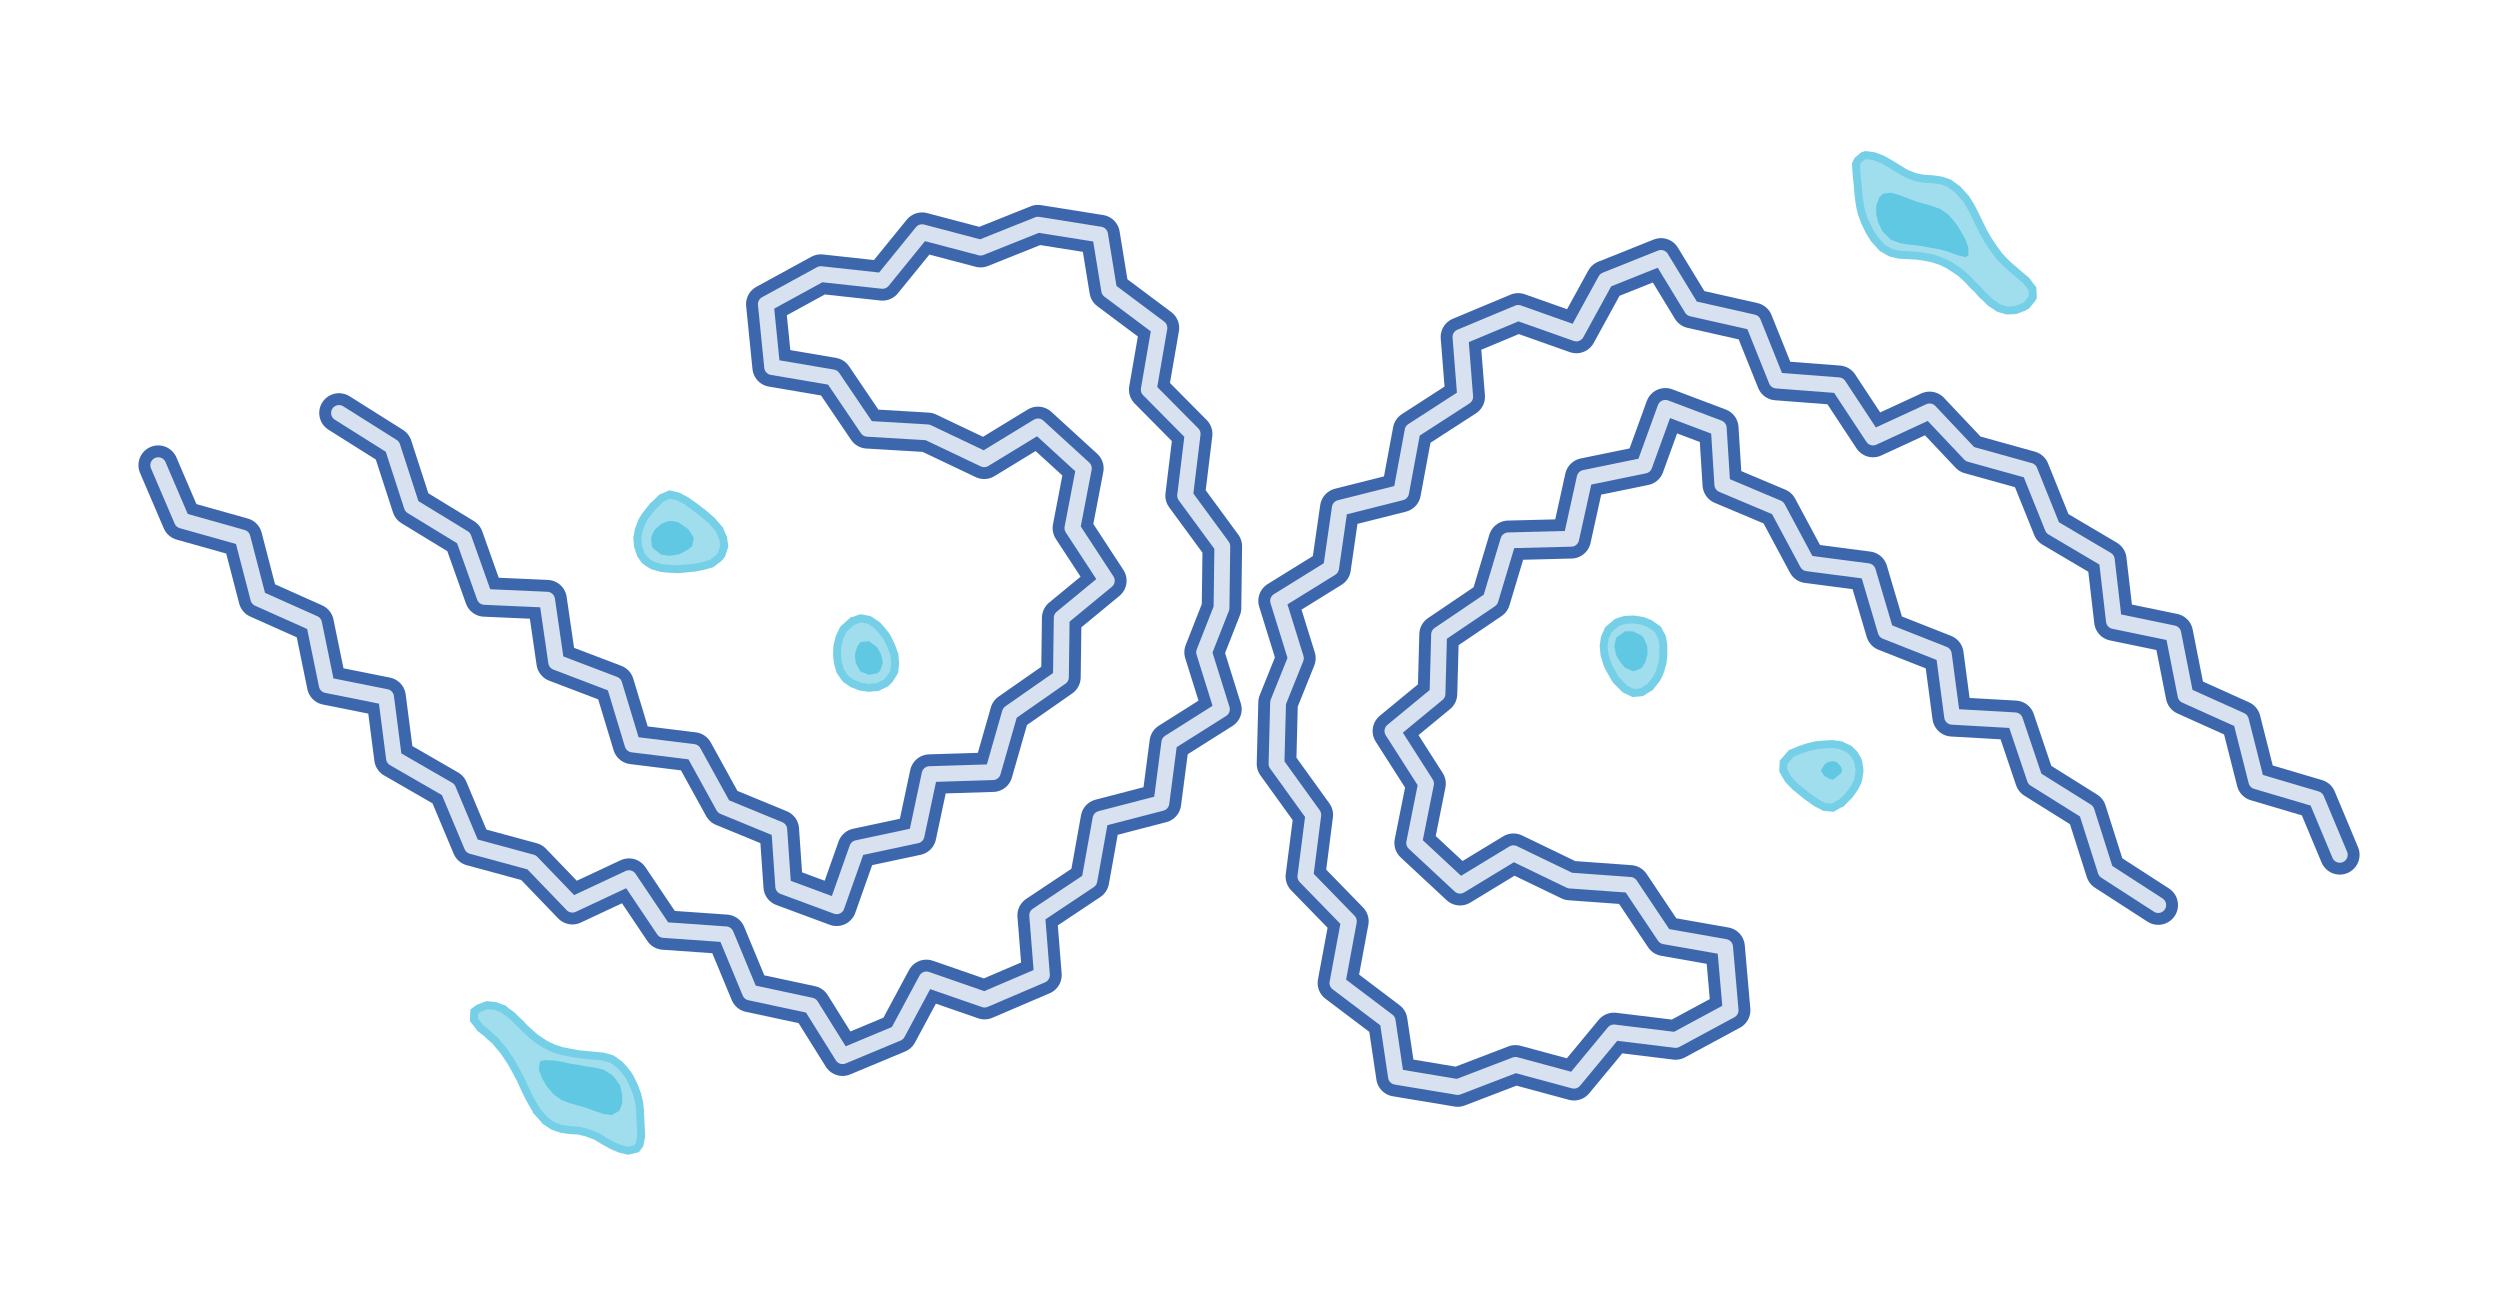
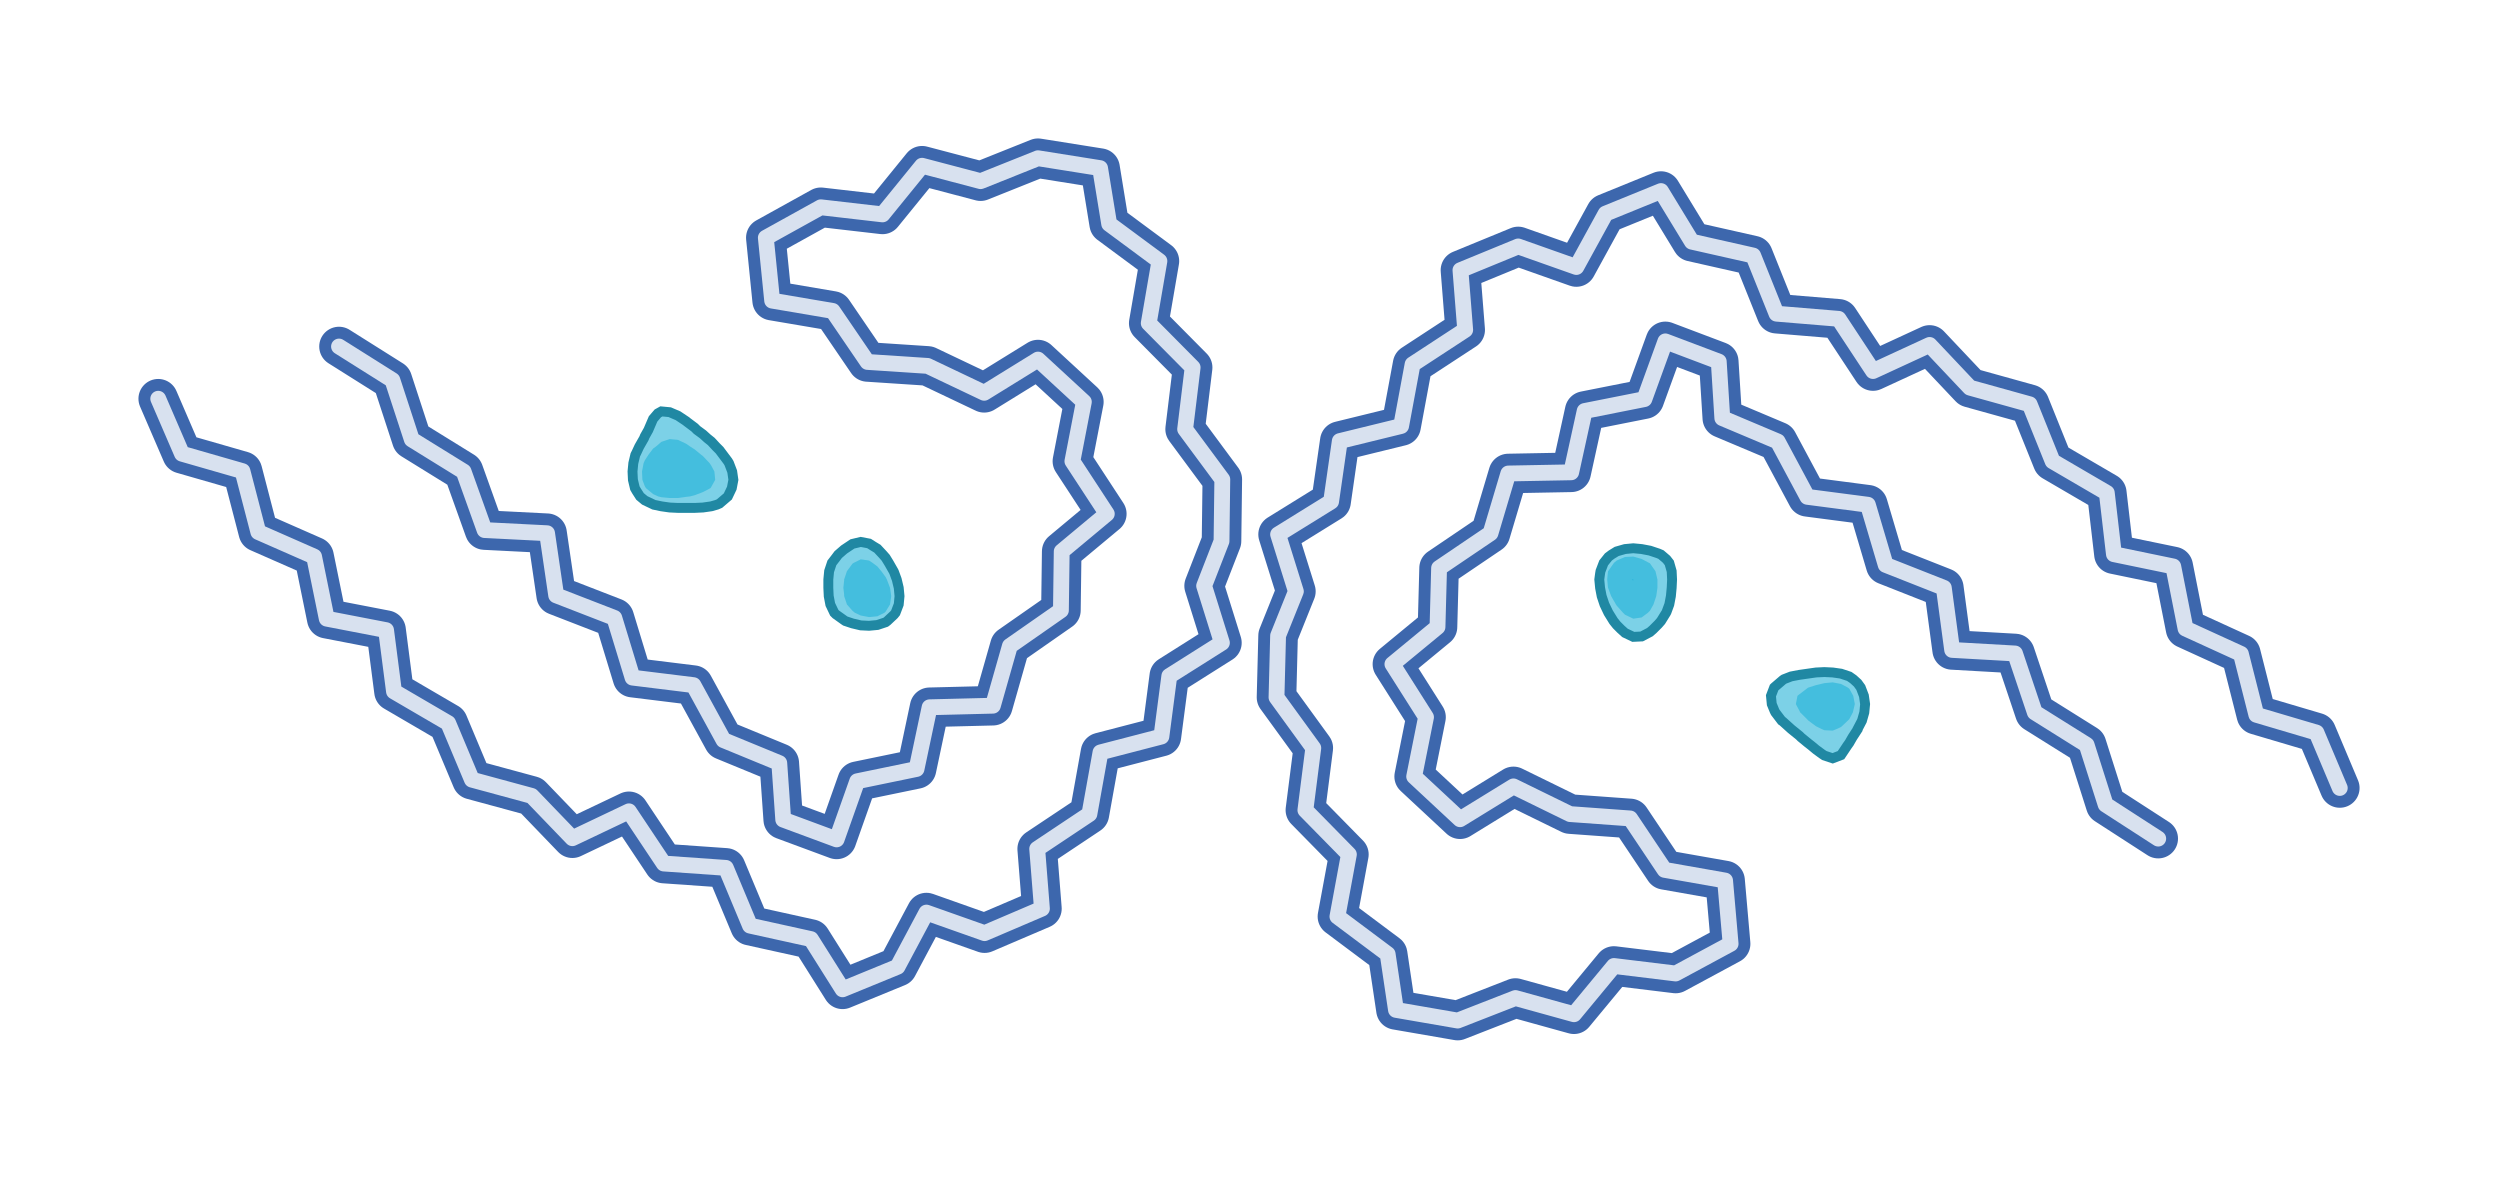
- <svg xmlns="http://www.w3.org/2000/svg" width="63.2" height="33.2" viewBox="0 0 63.2 33.2">
+ <svg xmlns="http://www.w3.org/2000/svg" width="63.2" height="29.8" viewBox="0 0 63.2 29.8">
  <g id="5O3L" data-chains="E+F">
-     <path class="density" d="M12.10,25.93 L11.98,25.78 L11.99,25.57 L12.10,25.49 L12.31,25.41 L12.52,25.43 L12.73,25.51 L12.80,25.57 L12.94,25.67 L13.05,25.78 L13.15,25.87 L13.26,25.99 L13.36,26.08 L13.49,26.20 L13.57,26.26 L13.78,26.40 L13.80,26.41 L13.99,26.50 L14.20,26.57 L14.41,26.61 L14.46,26.62 L14.62,26.65 L14.83,26.67 L15.04,26.69 L15.25,26.71 L15.46,26.77 L15.55,26.83 L15.67,26.92 L15.78,27.04 L15.88,27.17 L15.93,27.25 L16.03,27.46 L16.09,27.62 L16.11,27.67 L16.16,27.88 L16.18,28.09 L16.19,28.30 L16.20,28.51 L16.21,28.72 L16.17,28.93 L16.09,29.04 L15.88,29.09 L15.67,29.04 L15.46,28.95 L15.43,28.93 L15.25,28.83 L15.07,28.72 L15.04,28.71 L14.83,28.63 L14.62,28.58 L14.41,28.57 L14.20,28.54 L14.11,28.51 L13.99,28.47 L13.78,28.33 L13.76,28.30 L13.57,28.09 L13.57,28.08 L13.45,27.88 L13.36,27.71 L13.34,27.67 L13.24,27.46 L13.15,27.26 L13.14,27.25 L13.03,27.04 L12.94,26.88 L12.91,26.83 L12.77,26.62 L12.73,26.56 L12.60,26.41 L12.52,26.31 L12.39,26.20 L12.31,26.12 L12.14,25.99 L12.10,25.93 Z M16.30,14.16 L16.20,14.02 L16.13,13.81 L16.11,13.60 L16.15,13.39 L16.23,13.18 L16.30,13.06 L16.37,12.97 L16.51,12.79 L16.55,12.76 L16.72,12.59 L16.82,12.55 L16.93,12.50 L17.14,12.55 L17.14,12.55 L17.35,12.66 L17.49,12.76 L17.56,12.81 L17.77,12.97 L17.77,12.97 L17.98,13.15 L18.01,13.18 L18.19,13.39 L18.19,13.40 L18.28,13.60 L18.31,13.81 L18.24,14.02 L18.19,14.09 L18.01,14.23 L17.98,14.25 L17.77,14.31 L17.56,14.35 L17.35,14.37 L17.14,14.39 L16.93,14.38 L16.72,14.36 L16.51,14.30 L16.39,14.23 L16.30,14.16 Z M21.34,17.11 L21.24,16.96 L21.18,16.75 L21.16,16.54 L21.17,16.33 L21.22,16.12 L21.32,15.91 L21.34,15.89 L21.55,15.70 L21.56,15.70 L21.76,15.63 L21.97,15.67 L22.02,15.70 L22.18,15.81 L22.27,15.91 L22.39,16.06 L22.43,16.12 L22.53,16.33 L22.60,16.52 L22.61,16.54 L22.63,16.75 L22.61,16.96 L22.60,16.99 L22.49,17.17 L22.39,17.27 L22.18,17.37 L22.04,17.38 L21.97,17.39 L21.91,17.38 L21.76,17.36 L21.55,17.28 L21.39,17.17 L21.34,17.11 Z M40.66,16.85 L40.62,16.75 L40.56,16.54 L40.54,16.33 L40.57,16.12 L40.66,15.92 L40.67,15.91 L40.87,15.74 L40.98,15.70 L41.08,15.67 L41.29,15.66 L41.50,15.69 L41.54,15.70 L41.71,15.77 L41.91,15.91 L41.92,15.93 L42.02,16.12 L42.05,16.33 L42.05,16.54 L42.03,16.75 L41.97,16.96 L41.92,17.08 L41.87,17.17 L41.71,17.37 L41.69,17.38 L41.50,17.50 L41.29,17.52 L41.08,17.42 L41.04,17.38 L40.87,17.21 L40.84,17.17 L40.72,16.96 L40.66,16.85 Z M45.28,19.78 L45.20,19.69 L45.08,19.48 L45.09,19.27 L45.27,19.06 L45.28,19.05 L45.49,18.96 L45.70,18.89 L45.86,18.85 L45.91,18.84 L46.12,18.82 L46.33,18.81 L46.54,18.84 L46.56,18.85 L46.75,18.94 L46.87,19.06 L46.96,19.21 L46.98,19.27 L47.01,19.48 L46.98,19.69 L46.96,19.76 L46.89,19.90 L46.75,20.10 L46.74,20.11 L46.54,20.31 L46.50,20.32 L46.33,20.42 L46.12,20.40 L45.97,20.32 L45.91,20.29 L45.70,20.14 L45.66,20.11 L45.49,19.97 L45.40,19.90 L45.28,19.78 Z M46.96,4.63 L46.95,4.57 L46.93,4.36 L46.92,4.15 L46.96,4.06 L47.10,3.94 L47.17,3.92 L47.32,3.94 L47.38,3.95 L47.59,4.03 L47.80,4.15 L47.80,4.15 L48.01,4.28 L48.14,4.36 L48.22,4.40 L48.43,4.48 L48.64,4.52 L48.85,4.53 L49.06,4.56 L49.10,4.57 L49.27,4.63 L49.48,4.78 L49.48,4.78 L49.67,4.99 L49.69,5.01 L49.81,5.20 L49.90,5.37 L49.92,5.41 L50.02,5.62 L50.11,5.80 L50.12,5.83 L50.24,6.04 L50.32,6.16 L50.38,6.25 L50.53,6.46 L50.53,6.46 L50.73,6.67 L50.74,6.68 L50.95,6.86 L50.97,6.88 L51.16,7.04 L51.22,7.09 L51.37,7.29 L51.38,7.30 L51.39,7.51 L51.37,7.55 L51.23,7.72 L51.16,7.76 L50.95,7.84 L50.74,7.85 L50.53,7.79 L50.43,7.72 L50.32,7.65 L50.18,7.51 L50.11,7.45 L49.98,7.30 L49.90,7.23 L49.77,7.09 L49.69,7.01 L49.54,6.88 L49.48,6.84 L49.27,6.70 L49.21,6.67 L49.06,6.60 L48.85,6.53 L48.64,6.49 L48.43,6.46 L48.38,6.46 L48.22,6.45 L48.01,6.44 L47.80,6.39 L47.59,6.27 L47.57,6.25 L47.38,6.04 L47.38,6.04 L47.25,5.83 L47.17,5.66 L47.15,5.62 L47.07,5.41 L47.02,5.20 L46.99,4.99 L46.97,4.78 L46.96,4.63 Z" fill="#a0deee" fill-rule="evenodd" stroke="#75cfe6" stroke-width="0.2" />
-     <path class="density" d="M13.78,27.39 L13.70,27.25 L13.62,27.04 L13.65,26.83 L13.78,26.80 L13.99,26.81 L14.13,26.83 L14.20,26.84 L14.41,26.89 L14.62,26.92 L14.83,26.96 L15.04,26.99 L15.25,27.04 L15.26,27.04 L15.46,27.17 L15.54,27.25 L15.67,27.43 L15.68,27.46 L15.73,27.67 L15.73,27.88 L15.67,28.06 L15.64,28.09 L15.46,28.19 L15.25,28.16 L15.05,28.09 L15.04,28.09 L14.83,28.01 L14.62,27.95 L14.41,27.89 L14.38,27.88 L14.20,27.81 L14.00,27.67 L13.99,27.66 L13.82,27.46 L13.78,27.39 Z M16.51,13.86 L16.48,13.81 L16.46,13.60 L16.51,13.46 L16.55,13.39 L16.72,13.24 L16.88,13.18 L16.93,13.17 L17.03,13.18 L17.14,13.20 L17.35,13.34 L17.41,13.39 L17.54,13.60 L17.50,13.81 L17.35,13.92 L17.15,14.02 L17.14,14.02 L16.93,14.05 L16.72,14.02 L16.71,14.02 L16.51,13.86 Z M21.76,16.98 L21.74,16.96 L21.63,16.75 L21.61,16.54 L21.68,16.33 L21.76,16.23 L21.97,16.21 L22.13,16.33 L22.18,16.37 L22.27,16.54 L22.32,16.75 L22.25,16.96 L22.18,17.02 L21.97,17.06 L21.76,16.98 Z M40.87,16.59 L40.85,16.54 L40.81,16.33 L40.86,16.12 L40.87,16.11 L41.08,15.96 L41.29,15.96 L41.50,16.07 L41.55,16.12 L41.64,16.33 L41.65,16.54 L41.59,16.75 L41.50,16.89 L41.33,16.96 L41.29,16.97 L41.26,16.96 L41.08,16.88 L40.97,16.75 L40.87,16.59 Z M46.12,19.62 L46.03,19.48 L46.12,19.33 L46.20,19.27 L46.33,19.24 L46.44,19.27 L46.54,19.38 L46.57,19.48 L46.54,19.55 L46.37,19.69 L46.33,19.71 L46.25,19.69 L46.12,19.62 Z M47.59,5.85 L47.58,5.83 L47.48,5.62 L47.43,5.41 L47.43,5.20 L47.51,4.99 L47.59,4.90 L47.80,4.87 L48.01,4.93 L48.17,4.99 L48.22,5.01 L48.43,5.09 L48.64,5.15 L48.83,5.20 L48.85,5.21 L49.06,5.29 L49.23,5.41 L49.27,5.44 L49.42,5.62 L49.48,5.70 L49.56,5.83 L49.68,6.04 L49.69,6.07 L49.76,6.25 L49.76,6.46 L49.69,6.50 L49.51,6.46 L49.48,6.45 L49.27,6.37 L49.06,6.31 L48.85,6.27 L48.73,6.25 L48.64,6.23 L48.43,6.20 L48.22,6.18 L48.01,6.14 L47.80,6.06 L47.78,6.04 L47.59,5.85 Z" fill="#60c8e2" fill-rule="evenodd" />
-     <polyline points="4.00,11.76 4.60,13.16 6.13,13.59 6.53,15.13 7.94,15.76 8.26,17.32 9.76,17.62 9.96,19.17 11.33,19.96 11.93,21.39 13.44,21.80 14.47,22.87 15.90,22.20 16.78,23.51 18.35,23.62 18.96,25.09 20.50,25.42 21.30,26.70 22.69,26.12 23.42,24.76 24.89,25.27 26.34,24.65 26.22,23.14 27.54,22.26 27.82,20.70 29.36,20.30 29.56,18.77 30.89,17.93 30.44,16.49 30.88,15.37 30.90,13.81 29.96,12.53 30.15,10.97 29.04,9.85 29.31,8.29 28.04,7.34 27.81,5.93 26.24,5.68 24.79,6.26 23.31,5.87 22.31,7.10 20.75,6.93 19.36,7.69 19.52,9.28 21.05,9.54 21.93,10.84 23.45,10.93 24.88,11.61 26.24,10.78 27.40,11.84 27.11,13.35 27.98,14.68 26.84,15.62 26.82,17.12 25.53,18.02 25.10,19.52 23.50,19.57 23.17,21.12 21.67,21.44 21.15,22.91 19.80,22.41 19.70,20.97 18.29,20.39 17.53,19.01 15.99,18.82 15.53,17.30 14.06,16.74 13.83,15.16 12.25,15.09 11.72,13.60 10.41,12.80 9.92,11.29 8.57,10.44" fill="none" stroke="#3d67ad" stroke-width="1.00" stroke-linejoin="round" stroke-linecap="round" />
-     <polyline points="59.15,21.61 58.56,20.20 57.04,19.75 56.65,18.21 55.25,17.58 54.94,16.01 53.44,15.70 53.26,14.15 51.89,13.34 51.31,11.90 49.80,11.48 48.78,10.40 47.35,11.06 46.48,9.74 44.91,9.62 44.32,8.15 42.77,7.80 41.99,6.52 40.59,7.08 39.85,8.43 38.38,7.91 36.92,8.52 37.04,10.03 35.71,10.89 35.42,12.45 33.87,12.84 33.65,14.36 32.31,15.19 32.76,16.64 32.31,17.76 32.27,19.31 33.20,20.60 33.00,22.16 34.10,23.29 33.81,24.85 35.08,25.81 35.29,27.22 36.85,27.48 38.31,26.92 39.79,27.32 40.80,26.10 42.36,26.29 43.75,25.54 43.61,23.94 42.08,23.67 41.21,22.37 39.69,22.26 38.26,21.57 36.91,22.39 35.75,21.31 36.05,19.81 35.20,18.48 36.34,17.54 36.38,16.04 37.68,15.16 38.13,13.66 39.72,13.62 40.06,12.08 41.57,11.77 42.10,10.31 43.45,10.82 43.54,12.25 44.94,12.84 45.69,14.24 47.22,14.44 47.67,15.96 49.14,16.54 49.35,18.12 50.94,18.21 51.44,19.69 52.75,20.51 53.23,22.02 54.56,22.88" fill="none" stroke="#3d67ad" stroke-width="1.00" stroke-linejoin="round" stroke-linecap="round" />
-     <polyline points="4.00,11.76 4.60,13.16 6.13,13.59 6.53,15.13 7.94,15.76 8.26,17.32 9.76,17.62 9.96,19.17 11.33,19.96 11.93,21.39 13.44,21.80 14.47,22.87 15.90,22.20 16.78,23.51 18.35,23.62 18.96,25.09 20.50,25.42 21.30,26.70 22.69,26.12 23.42,24.76 24.89,25.27 26.34,24.65 26.22,23.14 27.54,22.26 27.82,20.70 29.36,20.30 29.56,18.77 30.89,17.93 30.44,16.49 30.88,15.37 30.90,13.81 29.96,12.53 30.15,10.97 29.04,9.85 29.31,8.29 28.04,7.34 27.81,5.93 26.24,5.68 24.79,6.26 23.31,5.87 22.31,7.10 20.75,6.93 19.36,7.69 19.52,9.28 21.05,9.54 21.93,10.84 23.45,10.93 24.88,11.61 26.24,10.78 27.40,11.84 27.11,13.35 27.98,14.68 26.84,15.62 26.82,17.12 25.53,18.02 25.10,19.52 23.50,19.57 23.17,21.12 21.67,21.44 21.15,22.91 19.80,22.41 19.70,20.97 18.29,20.39 17.53,19.01 15.99,18.82 15.53,17.30 14.06,16.74 13.83,15.16 12.25,15.09 11.72,13.60 10.41,12.80 9.92,11.29 8.57,10.44" fill="none" stroke="#d8e1ef" stroke-width="0.40" stroke-linejoin="round" stroke-linecap="round" />
-     <polyline points="59.15,21.61 58.56,20.20 57.04,19.75 56.65,18.21 55.25,17.58 54.94,16.01 53.44,15.70 53.26,14.15 51.89,13.34 51.31,11.90 49.80,11.48 48.78,10.40 47.35,11.06 46.48,9.74 44.91,9.62 44.32,8.15 42.77,7.80 41.99,6.52 40.59,7.08 39.85,8.43 38.38,7.91 36.92,8.52 37.04,10.03 35.71,10.89 35.42,12.45 33.87,12.84 33.65,14.36 32.31,15.19 32.76,16.64 32.31,17.76 32.27,19.31 33.20,20.60 33.00,22.16 34.10,23.29 33.81,24.85 35.08,25.81 35.29,27.22 36.85,27.48 38.31,26.92 39.79,27.32 40.80,26.10 42.36,26.29 43.75,25.54 43.61,23.94 42.08,23.67 41.21,22.37 39.69,22.26 38.26,21.57 36.91,22.39 35.75,21.31 36.05,19.81 35.20,18.48 36.34,17.54 36.38,16.04 37.68,15.16 38.13,13.66 39.72,13.62 40.06,12.08 41.57,11.77 42.10,10.31 43.45,10.82 43.54,12.25 44.94,12.84 45.69,14.24 47.22,14.44 47.67,15.96 49.14,16.54 49.35,18.12 50.94,18.21 51.44,19.69 52.75,20.51 53.23,22.02 54.56,22.88" fill="none" stroke="#d8e1ef" stroke-width="0.40" stroke-linejoin="round" stroke-linecap="round" />
+     <path class="density" d="M16.09,12.41 L16.05,12.34 L16.00,12.13 L15.99,11.92 L16.01,11.71 L16.06,11.50 L16.09,11.44 L16.16,11.29 L16.28,11.08 L16.30,11.03 L16.39,10.87 L16.48,10.66 L16.51,10.59 L16.63,10.45 L16.72,10.40 L16.93,10.42 L17.00,10.45 L17.14,10.51 L17.35,10.65 L17.36,10.66 L17.56,10.81 L17.62,10.87 L17.77,10.98 L17.88,11.08 L17.98,11.16 L18.10,11.29 L18.19,11.38 L18.28,11.50 L18.40,11.66 L18.43,11.71 L18.51,11.92 L18.54,12.13 L18.50,12.34 L18.40,12.55 L18.40,12.55 L18.19,12.73 L18.12,12.76 L17.98,12.80 L17.77,12.83 L17.56,12.84 L17.35,12.84 L17.14,12.84 L16.93,12.83 L16.72,12.80 L16.53,12.76 L16.51,12.75 L16.30,12.65 L16.18,12.55 L16.09,12.41 Z M21.13,15.53 L21.09,15.49 L20.99,15.28 L20.95,15.07 L20.94,14.86 L20.94,14.65 L20.96,14.44 L21.03,14.23 L21.13,14.10 L21.19,14.02 L21.34,13.89 L21.46,13.81 L21.55,13.75 L21.76,13.70 L21.97,13.74 L22.08,13.81 L22.18,13.87 L22.32,14.02 L22.39,14.10 L22.47,14.23 L22.59,14.44 L22.60,14.46 L22.67,14.65 L22.72,14.86 L22.74,15.07 L22.72,15.28 L22.64,15.49 L22.60,15.54 L22.43,15.70 L22.39,15.73 L22.18,15.80 L21.97,15.82 L21.76,15.81 L21.55,15.76 L21.37,15.70 L21.34,15.68 L21.13,15.53 Z M40.45,14.86 L40.45,14.86 L40.43,14.65 L40.45,14.50 L40.46,14.44 L40.54,14.23 L40.66,14.08 L40.74,14.02 L40.87,13.94 L41.08,13.88 L41.29,13.86 L41.50,13.88 L41.71,13.92 L41.92,13.99 L41.99,14.02 L42.13,14.14 L42.20,14.23 L42.26,14.44 L42.27,14.65 L42.26,14.86 L42.24,15.07 L42.20,15.28 L42.13,15.47 L42.12,15.49 L41.99,15.70 L41.92,15.78 L41.79,15.91 L41.71,15.98 L41.50,16.09 L41.29,16.10 L41.08,16.00 L40.98,15.91 L40.87,15.80 L40.79,15.70 L40.66,15.49 L40.66,15.49 L40.56,15.28 L40.49,15.07 L40.45,14.86 Z M44.86,17.97 L44.79,17.80 L44.77,17.59 L44.85,17.38 L44.86,17.37 L45.07,17.19 L45.10,17.17 L45.28,17.10 L45.49,17.06 L45.70,17.03 L45.91,17.00 L46.12,16.99 L46.33,17.00 L46.54,17.03 L46.75,17.10 L46.85,17.17 L46.96,17.27 L47.04,17.38 L47.12,17.59 L47.15,17.80 L47.13,18.01 L47.07,18.22 L46.96,18.43 L46.96,18.44 L46.83,18.64 L46.75,18.78 L46.70,18.85 L46.56,19.06 L46.54,19.09 L46.33,19.17 L46.12,19.10 L46.06,19.06 L45.91,18.95 L45.79,18.85 L45.70,18.78 L45.53,18.64 L45.49,18.60 L45.28,18.43 L45.28,18.43 L45.07,18.24 L45.04,18.22 L44.88,18.01 L44.86,17.97 Z" fill="#7cd1e7" fill-rule="evenodd" stroke="#2088a3" stroke-width="0.25" />
+     <path class="density" d="M16.30,12.29 L16.24,12.13 L16.23,11.92 L16.27,11.71 L16.30,11.64 L16.39,11.50 L16.51,11.34 L16.58,11.29 L16.72,11.17 L16.93,11.10 L17.14,11.12 L17.35,11.22 L17.45,11.29 L17.56,11.36 L17.73,11.50 L17.77,11.53 L17.94,11.71 L17.98,11.77 L18.06,11.92 L18.08,12.13 L17.98,12.31 L17.96,12.34 L17.77,12.44 L17.56,12.52 L17.44,12.55 L17.35,12.56 L17.14,12.59 L16.93,12.59 L16.72,12.57 L16.64,12.55 L16.51,12.49 L16.33,12.34 L16.30,12.29 Z M21.34,15.03 L21.32,14.86 L21.34,14.67 L21.34,14.65 L21.41,14.44 L21.55,14.25 L21.58,14.23 L21.76,14.14 L21.97,14.17 L22.06,14.23 L22.18,14.32 L22.28,14.44 L22.39,14.59 L22.42,14.65 L22.50,14.86 L22.53,15.07 L22.50,15.28 L22.39,15.46 L22.36,15.49 L22.18,15.58 L21.97,15.60 L21.76,15.56 L21.61,15.49 L21.55,15.44 L21.41,15.28 L21.34,15.07 L21.34,15.03 Z M40.66,14.88 L40.65,14.86 L40.63,14.65 L40.65,14.44 L40.66,14.43 L40.80,14.23 L40.87,14.17 L41.08,14.08 L41.29,14.07 L41.50,14.13 L41.69,14.23 L41.71,14.24 L41.85,14.44 L41.90,14.65 L41.90,14.86 L41.87,15.07 L41.80,15.28 L41.71,15.44 L41.66,15.49 L41.50,15.61 L41.29,15.64 L41.08,15.54 L41.03,15.49 L40.87,15.31 L40.85,15.28 L40.73,15.07 L40.66,14.88 Z M45.49,17.97 L45.40,17.80 L45.44,17.59 L45.49,17.55 L45.70,17.39 L45.72,17.38 L45.91,17.32 L46.12,17.27 L46.33,17.25 L46.54,17.29 L46.71,17.38 L46.75,17.41 L46.85,17.59 L46.89,17.80 L46.84,18.01 L46.75,18.18 L46.71,18.22 L46.54,18.38 L46.43,18.43 L46.33,18.47 L46.12,18.46 L46.05,18.43 L45.91,18.36 L45.72,18.22 L45.70,18.20 L45.51,18.01 L45.49,17.97 Z" fill="#44bede" fill-rule="evenodd" />
+     <path class="density" d="M41.29,14.68 L41.25,14.65 L41.29,14.64 L41.29,14.65 L41.29,14.68 Z" fill="#2bb5d9" fill-rule="evenodd" />
+     <polyline points="4.00,10.08 4.60,11.47 6.13,11.91 6.53,13.45 7.94,14.07 8.26,15.64 9.76,15.93 9.96,17.48 11.33,18.28 11.93,19.71 13.44,20.12 14.47,21.19 15.90,20.51 16.78,21.83 18.35,21.94 18.96,23.40 20.50,23.74 21.30,25.01 22.69,24.44 23.42,23.07 24.89,23.59 26.34,22.97 26.22,21.46 27.54,20.58 27.82,19.02 29.36,18.62 29.56,17.09 30.89,16.25 30.44,14.81 30.88,13.68 30.90,12.12 29.96,10.85 30.15,9.29 29.04,8.17 29.31,6.60 28.04,5.66 27.81,4.25 26.24,4.00 24.79,4.58 23.31,4.19 22.31,5.42 20.75,5.24 19.36,6.01 19.52,7.60 21.05,7.86 21.93,9.15 23.45,9.25 24.88,9.93 26.24,9.09 27.40,10.16 27.11,11.66 27.98,12.99 26.84,13.94 26.82,15.43 25.53,16.33 25.10,17.84 23.50,17.88 23.17,19.44 21.67,19.75 21.15,21.22 19.80,20.72 19.70,19.29 18.29,18.71 17.53,17.32 15.99,17.13 15.53,15.62 14.06,15.05 13.83,13.48 12.25,13.40 11.72,11.92 10.41,11.11 9.92,9.61 8.57,8.76" fill="none" stroke="#3d67ad" stroke-width="1.00" stroke-linejoin="round" stroke-linecap="round" />
+     <polyline points="59.15,19.92 58.56,18.52 57.04,18.07 56.65,16.53 55.25,15.89 54.94,14.32 53.44,14.01 53.26,12.46 51.89,11.66 51.31,10.22 49.80,9.80 48.78,8.72 47.35,9.38 46.48,8.06 44.91,7.93 44.32,6.46 42.77,6.11 41.99,4.83 40.59,5.40 39.85,6.75 38.38,6.23 36.92,6.83 37.04,8.34 35.71,9.21 35.42,10.77 33.87,11.15 33.65,12.68 32.31,13.51 32.76,14.95 32.31,16.07 32.27,17.63 33.20,18.91 33.00,20.48 34.10,21.60 33.81,23.17 35.08,24.12 35.29,25.53 36.85,25.80 38.31,25.23 39.79,25.64 40.80,24.42 42.36,24.61 43.75,23.86 43.61,22.26 42.08,21.99 41.21,20.69 39.69,20.58 38.26,19.88 36.91,20.71 35.75,19.63 36.05,18.13 35.20,16.79 36.34,15.85 36.38,14.36 37.68,13.48 38.13,11.97 39.72,11.94 40.06,10.39 41.57,10.09 42.10,8.63 43.45,9.14 43.54,10.57 44.94,11.16 45.69,12.56 47.22,12.76 47.67,14.28 49.14,14.86 49.35,16.43 50.94,16.52 51.44,18.01 52.75,18.83 53.23,20.34 54.56,21.20" fill="none" stroke="#3d67ad" stroke-width="1.00" stroke-linejoin="round" stroke-linecap="round" />
+     <polyline points="4.00,10.08 4.60,11.47 6.13,11.91 6.53,13.45 7.94,14.07 8.26,15.64 9.76,15.93 9.96,17.48 11.33,18.28 11.93,19.71 13.44,20.12 14.47,21.19 15.90,20.51 16.78,21.83 18.35,21.94 18.96,23.40 20.50,23.74 21.30,25.01 22.69,24.44 23.42,23.07 24.89,23.59 26.34,22.97 26.22,21.46 27.54,20.58 27.82,19.02 29.36,18.62 29.56,17.09 30.89,16.25 30.44,14.81 30.88,13.68 30.90,12.12 29.96,10.85 30.15,9.29 29.04,8.17 29.31,6.60 28.04,5.66 27.81,4.25 26.24,4.00 24.79,4.58 23.31,4.19 22.31,5.42 20.75,5.24 19.36,6.01 19.52,7.60 21.05,7.86 21.93,9.15 23.45,9.25 24.88,9.93 26.24,9.09 27.40,10.16 27.11,11.66 27.98,12.99 26.84,13.94 26.82,15.43 25.53,16.33 25.10,17.84 23.50,17.88 23.17,19.44 21.67,19.75 21.15,21.22 19.80,20.72 19.70,19.29 18.29,18.71 17.53,17.32 15.99,17.13 15.53,15.62 14.06,15.05 13.83,13.48 12.25,13.40 11.72,11.92 10.41,11.11 9.92,9.61 8.57,8.76" fill="none" stroke="#d8e1ef" stroke-width="0.40" stroke-linejoin="round" stroke-linecap="round" />
+     <polyline points="59.15,19.92 58.56,18.52 57.04,18.07 56.65,16.53 55.25,15.89 54.94,14.32 53.44,14.01 53.26,12.46 51.89,11.66 51.31,10.22 49.80,9.80 48.78,8.72 47.35,9.38 46.48,8.06 44.91,7.93 44.32,6.46 42.77,6.11 41.99,4.83 40.59,5.40 39.85,6.75 38.38,6.23 36.92,6.83 37.04,8.34 35.71,9.21 35.42,10.77 33.87,11.15 33.65,12.68 32.31,13.51 32.76,14.95 32.31,16.07 32.27,17.63 33.20,18.91 33.00,20.48 34.10,21.60 33.81,23.17 35.08,24.12 35.29,25.53 36.85,25.80 38.31,25.23 39.79,25.64 40.80,24.42 42.36,24.61 43.75,23.86 43.61,22.26 42.08,21.99 41.21,20.69 39.69,20.58 38.26,19.88 36.91,20.71 35.75,19.63 36.05,18.13 35.20,16.79 36.34,15.85 36.38,14.36 37.68,13.48 38.13,11.97 39.72,11.94 40.06,10.39 41.57,10.09 42.10,8.63 43.45,9.14 43.54,10.57 44.94,11.16 45.69,12.56 47.22,12.76 47.67,14.28 49.14,14.86 49.35,16.43 50.94,16.52 51.44,18.01 52.75,18.83 53.23,20.34 54.56,21.20" fill="none" stroke="#d8e1ef" stroke-width="0.40" stroke-linejoin="round" stroke-linecap="round" />
  </g>
</svg>
